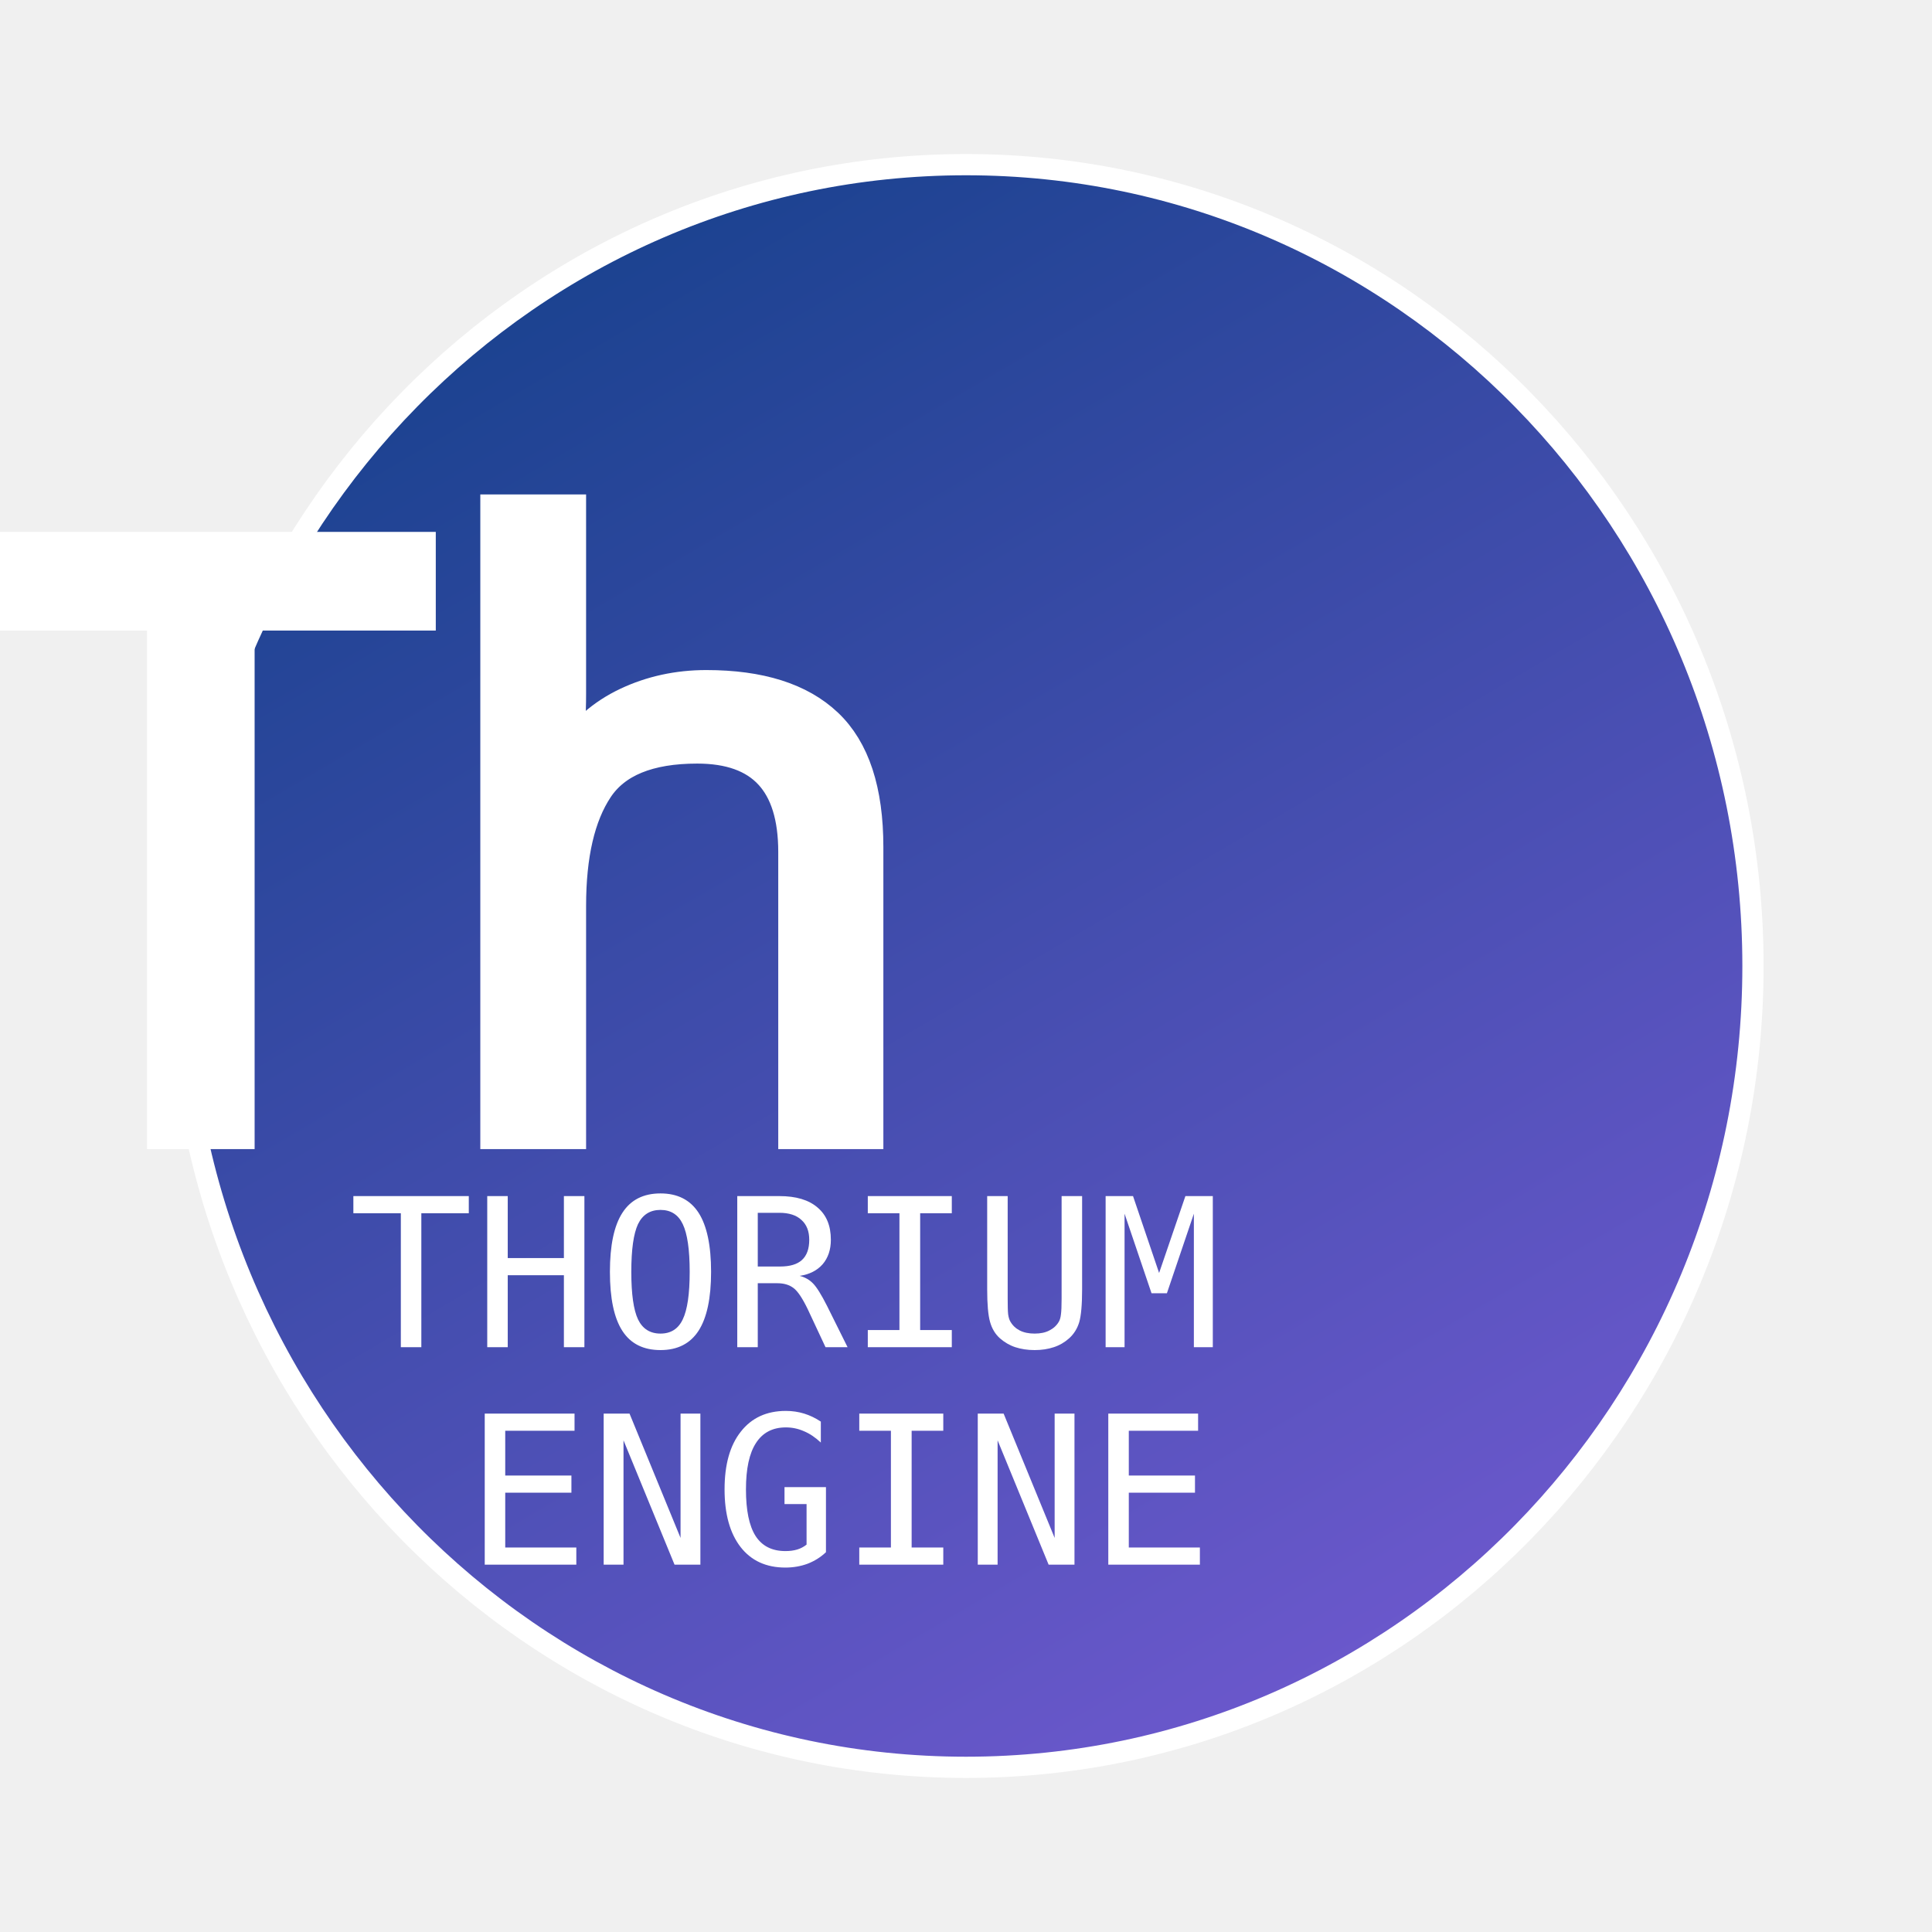
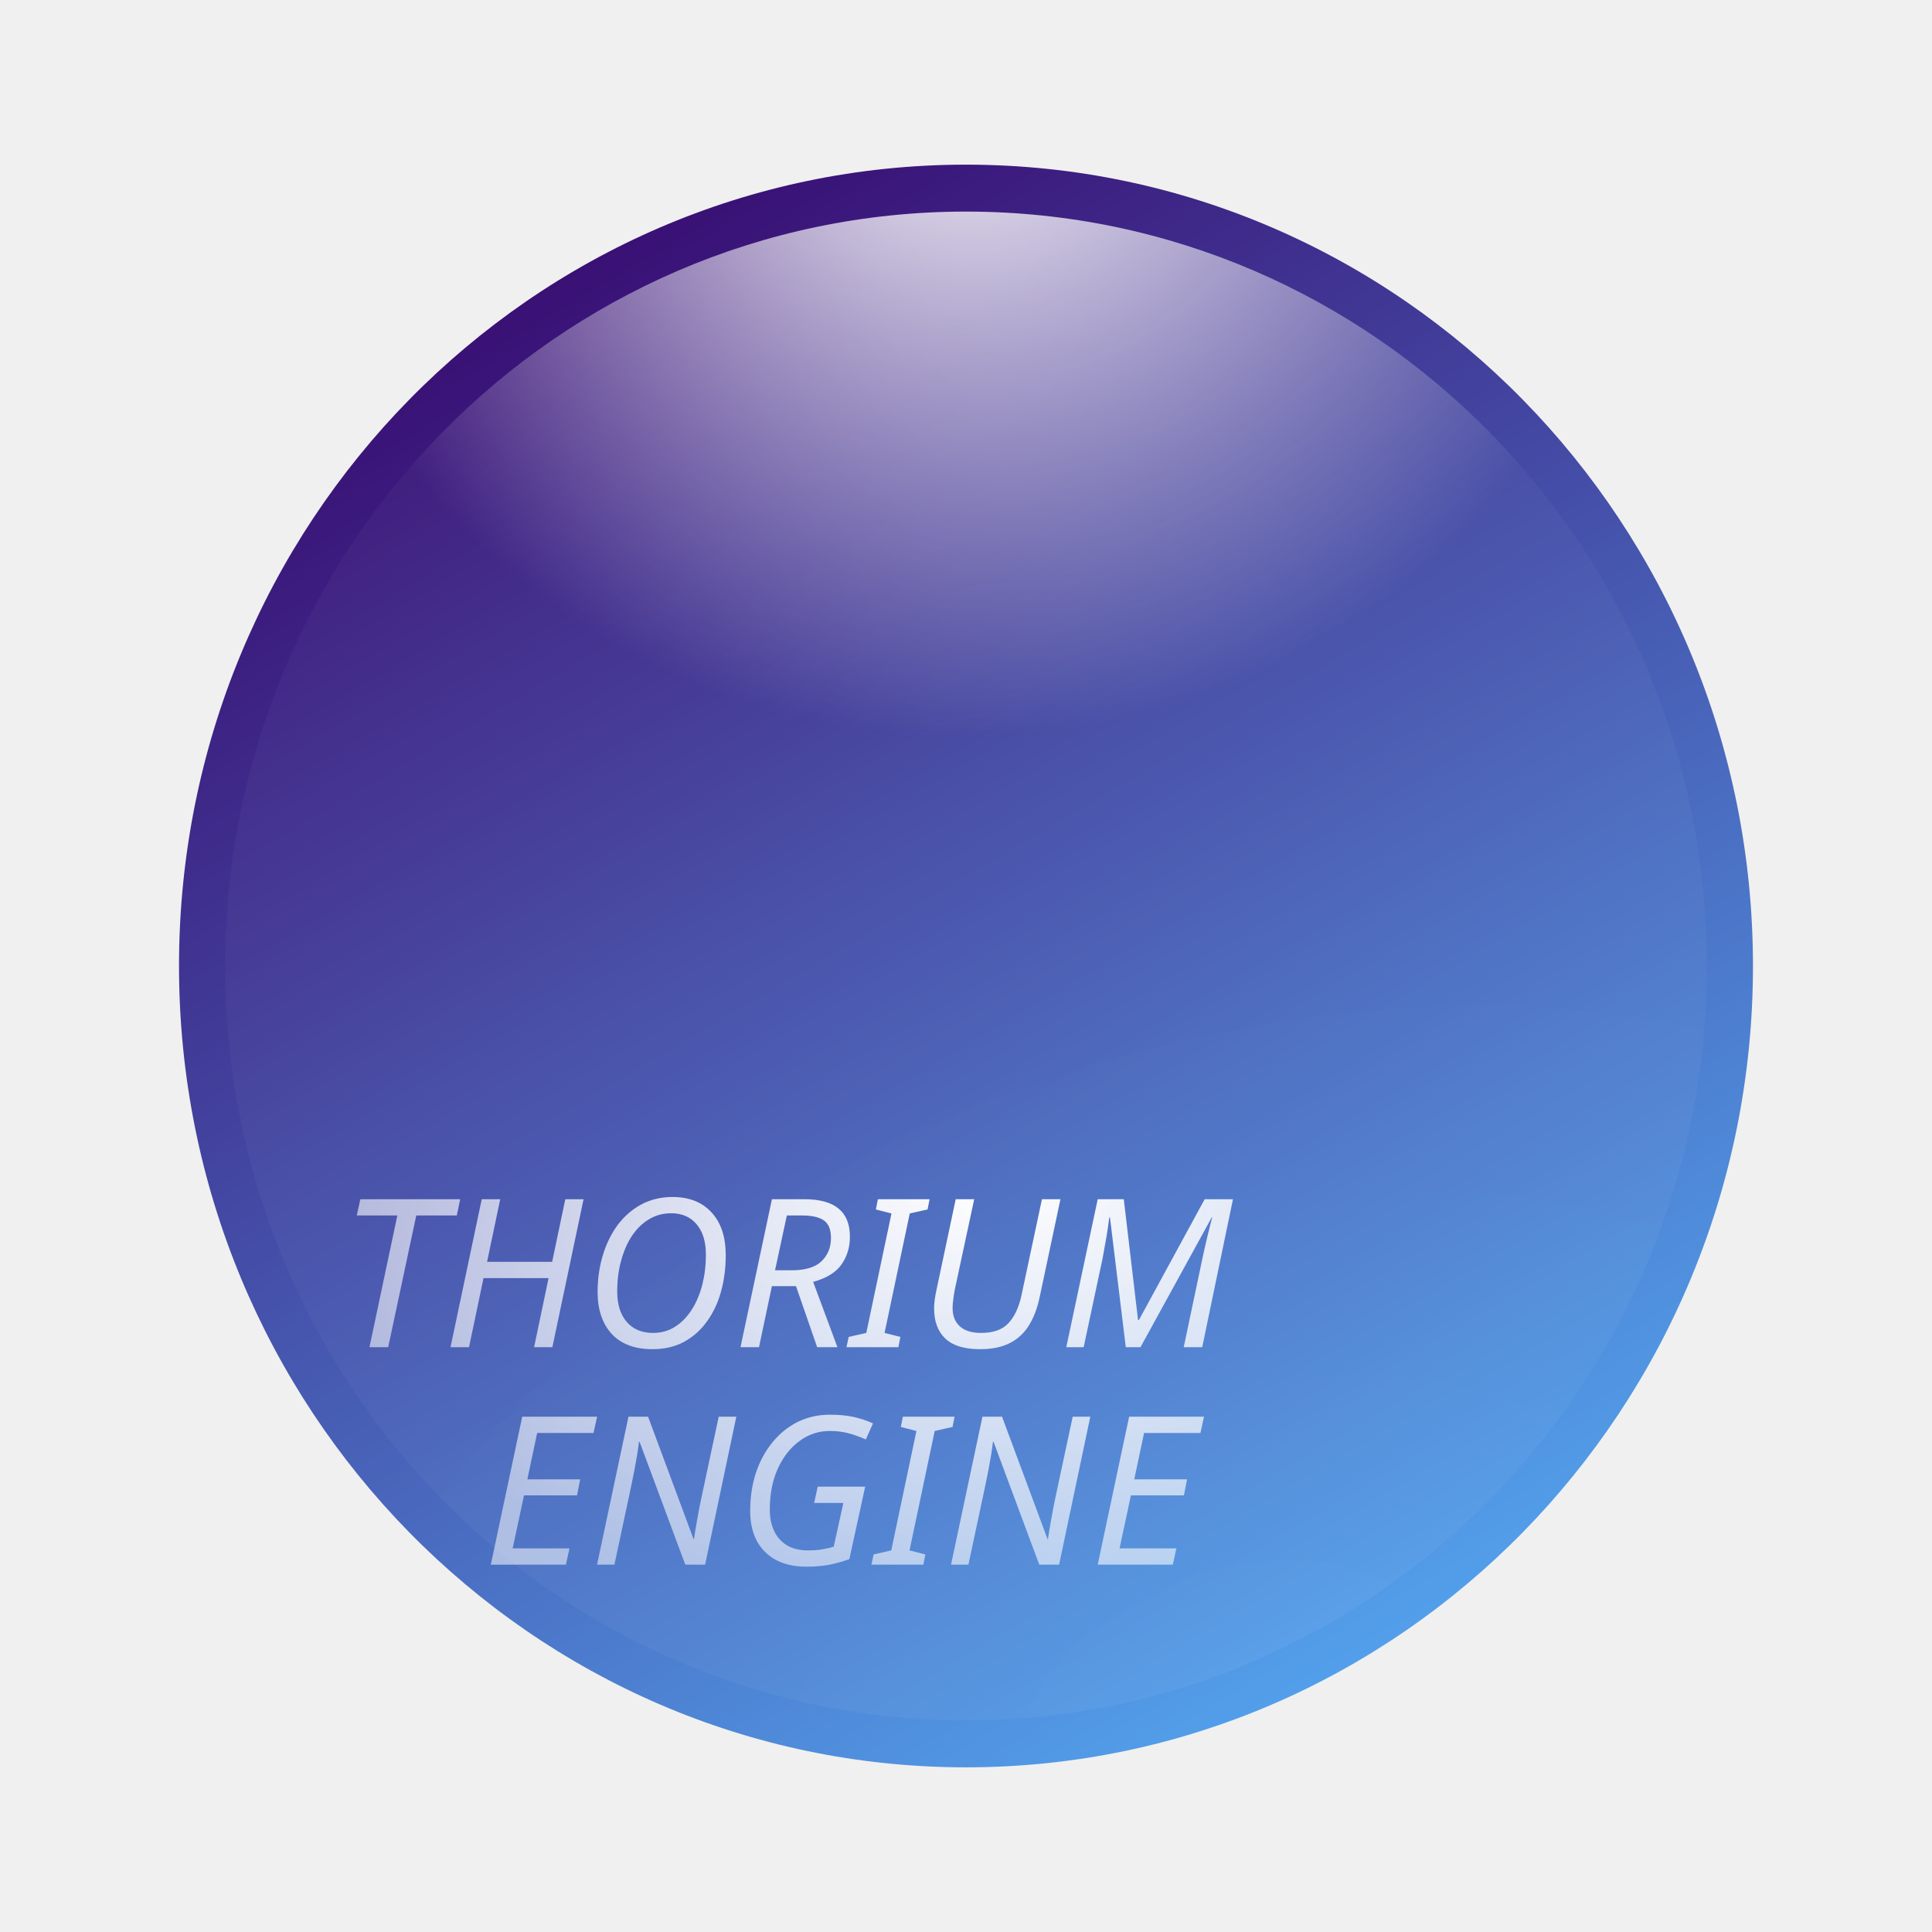
<svg xmlns="http://www.w3.org/2000/svg" xmlns:xlink="http://www.w3.org/1999/xlink" width="512" height="512" viewBox="0 0 135.467 135.467" version="1.1" id="svg5">
  <defs id="defs2">
+     <linearGradient id="linearGradient65">
+       <stop style="stop-color:#ffffff;stop-opacity:0.506;" offset="0" id="stop65" />
+       <stop style="stop-color:#ffffff;stop-opacity:0;" offset="1" id="stop66" />
+     </linearGradient>
+     <linearGradient id="linearGradient58">
+       <stop style="stop-color:#ffffff;stop-opacity:1;" offset="0" id="stop58" />
+       <stop style="stop-color:#ffffff;stop-opacity:0.543;" offset="1" id="stop59" />
+     </linearGradient>
+     <linearGradient id="linearGradient55">
+       <stop style="stop-color:#ffffff;stop-opacity:1;" offset="0" id="stop55" />
+       <stop style="stop-color:#ffffff;stop-opacity:0.473;" offset="1" id="stop56" />
+     </linearGradient>
+     <linearGradient id="linearGradient4">
+       <stop style="stop-color:#ffffff;stop-opacity:1;" offset="0" id="stop4" />
+       <stop style="stop-color:#ffffff;stop-opacity:0;" offset="1" id="stop5" />
+     </linearGradient>
+     <linearGradient id="linearGradient2">
+       <stop style="stop-color:#ffffff;stop-opacity:1;" offset="0" id="stop2" />
+       <stop style="stop-color:#ffffff;stop-opacity:0;" offset="1" id="stop3" />
+     </linearGradient>
    <linearGradient id="linearGradient6690">
-       <stop style="stop-color:#1a428f;stop-opacity:1" offset="0" id="stop6686" />
-       <stop style="stop-color:#6f59cf;stop-opacity:1" offset="1" id="stop6688" />
+       <stop style="stop-color:#390d72;stop-opacity:1;" offset="0" id="stop6686" />
+       <stop style="stop-color:#54a7f1;stop-opacity:1;" offset="1" id="stop6688" />
    </linearGradient>
    <marker style="overflow:visible;" id="Arrow2Lend" refX="0.0" refY="0.0" orient="auto">
      <path transform="scale(1.1) rotate(180) translate(1,0)" d="M 8.719,4.034 L -2.207,0.016 L 8.719,-4.002 C 6.973,-1.63 6.983,1.616 8.719,4.034 z " style="stroke:context-stroke;fill-rule:evenodd;fill:context-stroke;stroke-width:0.625;stroke-linejoin:round;" id="path50204" />
    </marker>
    <linearGradient xlink:href="#linearGradient6690" id="linearGradient6692" x1="40.725" y1="15.852" x2="101.886" y2="120.125" gradientUnits="userSpaceOnUse" />
+     <radialGradient xlink:href="#linearGradient2" id="radialGradient3" cx="67.733" cy="11.737" fx="67.733" fy="11.737" r="61.103" gradientTransform="matrix(0.8064644,0,0,0.7917073,13.10883,-5.97535)" gradientUnits="userSpaceOnUse" />
+     <mask maskUnits="userSpaceOnUse" id="mask7">
+       <ellipse style="fill:#ffffff;fill-opacity:1;fill-rule:evenodd;stroke:none;stroke-width:1.402;stroke-linejoin:round;stroke-miterlimit:4.7;stroke-dasharray:none;stroke-dashoffset:0;stroke-opacity:1;paint-order:markers fill stroke" id="ellipse8" ry="52.897" rx="51.95" cy="67.733" cx="67.733" />
+     </mask>
+     <mask maskUnits="userSpaceOnUse" id="mask10">
+       <ellipse style="fill:url(#radialGradient11);fill-opacity:1;stroke-width:0.265" id="ellipse11" cx="67.733" cy="125.366" rx="43.206" ry="36.742" />
+     </mask>
+     <radialGradient xlink:href="#linearGradient4" id="radialGradient11" gradientUnits="userSpaceOnUse" gradientTransform="matrix(1,0,0,0.8503937,0,23.23983)" cx="67.733" cy="120.093" fx="67.733" fy="120.093" r="43.206" />
+     <radialGradient xlink:href="#linearGradient55" id="radialGradient56" cx="67.733" cy="58.883" fx="70.101" fy="18.726" r="30.894" gradientTransform="matrix(-2.545638,1.1267828e-8,-4.5768249e-8,-1.150542,240.8575,61.88338)" gradientUnits="userSpaceOnUse" />
+     <radialGradient xlink:href="#linearGradient58" id="radialGradient59" cx="69.548" cy="64.607" fx="69.548" fy="64.607" r="30.861" gradientTransform="matrix(-1.632948,0,0,-0.95221,183.1164,144.997)" gradientUnits="userSpaceOnUse" />
+     <radialGradient xlink:href="#linearGradient65" id="radialGradient66" cx="79.457" cy="117.937" fx="79.457" fy="117.937" r="51.95" gradientTransform="matrix(1.402619,-0.539358,0.3654643,0.9504027,-68.07062,51.58005)" gradientUnits="userSpaceOnUse" />
  </defs>
  <g id="layer1">
-     <ellipse style="fill:url(#linearGradient6692);fill-opacity:1;fill-rule:evenodd;stroke:#ffffff;stroke-width:1.489;stroke-linejoin:round;stroke-miterlimit:4.7;stroke-dasharray:none;stroke-dashoffset:0;stroke-opacity:1;paint-order:markers fill stroke" id="path50491" ry="56.188" rx="55.181" cy="67.733" cx="67.733" />
-     <text xml:space="preserve" style="font-style:normal;font-variant:normal;font-weight:bold;font-stretch:normal;font-size:57.259px;line-height:1.25;font-family:sans-serif;-inkscape-font-specification:'sans-serif Bold';text-align:center;text-anchor:middle;stroke:#ffffff;stroke-width:2.386;stroke-miterlimit:4;stroke-dasharray:none;stroke-opacity:1" x="68.991" y="79.377" id="text2612">
-       <tspan id="tspan2610" style="font-style:normal;font-variant:normal;font-weight:normal;font-stretch:normal;font-size:57.259px;font-family:'Microsoft Sans Serif';-inkscape-font-specification:'Microsoft Sans Serif';fill:#ffffff;fill-opacity:1;stroke:#ffffff;stroke-width:2.386;stroke-miterlimit:4;stroke-dasharray:none;stroke-opacity:1" x="68.991" y="79.377">Th</tspan>
+     <ellipse style="fill:url(#linearGradient6692);fill-opacity:1;fill-rule:evenodd;stroke:none;stroke-width:1.489;stroke-linejoin:round;stroke-miterlimit:4.7;stroke-dasharray:none;stroke-dashoffset:0;stroke-opacity:1;paint-order:markers fill stroke" id="path50491" ry="56.188" rx="55.181" cy="67.733" cx="67.733" />
+     <ellipse style="mix-blend-mode:normal;fill:#ffffff;fill-opacity:0.034;fill-rule:evenodd;stroke:none;stroke-width:1.402;stroke-linejoin:round;stroke-miterlimit:4.7;stroke-dasharray:none;stroke-dashoffset:0;stroke-opacity:1;paint-order:markers fill stroke" id="ellipse10" ry="52.897" rx="51.95" cy="67.733" cx="67.733" />
+     <ellipse style="fill:url(#radialGradient3);stroke:none;stroke-width:0.411" id="path2" mask="url(#mask7)" ry="48.376" rx="107.881" cy="3.317" cx="67.733" />
+     <text xml:space="preserve" style="font-size:14.523px;line-height:0;font-family:sans-serif;text-align:center;text-anchor:middle;fill:url(#radialGradient59);fill-opacity:1;stroke-width:0.363" x="68.27" y="94.46" id="text17983">
+       <tspan style="font-style:italic;font-variant:normal;font-weight:normal;font-stretch:normal;line-height:1.05;font-family:'Segoe UI';-inkscape-font-specification:'Segoe UI Italic';fill:url(#radialGradient59);fill-opacity:1;stroke-width:0.363" x="68.27" y="94.46" id="tspan1">THORIUM</tspan>
+       <tspan style="font-style:italic;font-variant:normal;font-weight:normal;font-stretch:normal;line-height:1.05;font-family:'Segoe UI';-inkscape-font-specification:'Segoe UI Italic';fill:url(#radialGradient59);fill-opacity:1;stroke-width:0.363" x="68.27" y="109.71" id="tspan2">ENGINE</tspan>
    </text>
-     <text xml:space="preserve" style="font-size:14.523px;line-height:0;font-family:sans-serif;text-align:center;text-anchor:middle;fill:#ffffff;fill-opacity:1;stroke-width:0.363" x="68.27" y="94.46" id="text17983">
-       <tspan style="font-style:normal;font-variant:normal;font-weight:normal;font-stretch:normal;line-height:1.05;font-family:Consolas;-inkscape-font-specification:Consolas;fill:#ffffff;fill-opacity:1;stroke-width:0.363" x="68.27" y="94.46" id="tspan19411">THORIUM</tspan>
-       <tspan style="font-style:normal;font-variant:normal;font-weight:normal;font-stretch:normal;line-height:1.05;font-family:Consolas;-inkscape-font-specification:Consolas;fill:#ffffff;fill-opacity:1;stroke-width:0.363" x="68.27" y="109.71" id="tspan1419">ENGINE</tspan>
+     <text xml:space="preserve" style="font-style:normal;font-variant:normal;font-weight:bold;font-stretch:normal;font-size:57.259px;line-height:1.25;font-family:sans-serif;-inkscape-font-specification:'sans-serif Bold';text-align:center;text-anchor:middle;stroke:none;stroke-width:2.386;stroke-miterlimit:4;stroke-dasharray:none;stroke-opacity:1;fill:url(#radialGradient56);fill-opacity:1" x="68.991" y="79.377" id="text2612">
+       <tspan id="tspan2610" style="font-style:normal;font-variant:normal;font-weight:normal;font-stretch:normal;font-size:57.259px;font-family:'Microsoft Sans Serif';-inkscape-font-specification:'Microsoft Sans Serif';fill:url(#radialGradient56);fill-opacity:1;stroke:none;stroke-width:2.386;stroke-miterlimit:4;stroke-dasharray:none;stroke-opacity:1" x="68.991" y="79.377">Th</tspan>
    </text>
+     <ellipse style="mix-blend-mode:normal;fill:url(#radialGradient66);fill-opacity:0.034;fill-rule:evenodd;stroke:none;stroke-width:1.402;stroke-linejoin:round;stroke-miterlimit:4.7;stroke-dasharray:none;stroke-dashoffset:0;stroke-opacity:1;paint-order:markers fill stroke" id="ellipse64" ry="52.897" rx="51.95" cy="67.733" cx="67.733" />
  </g>
</svg>
